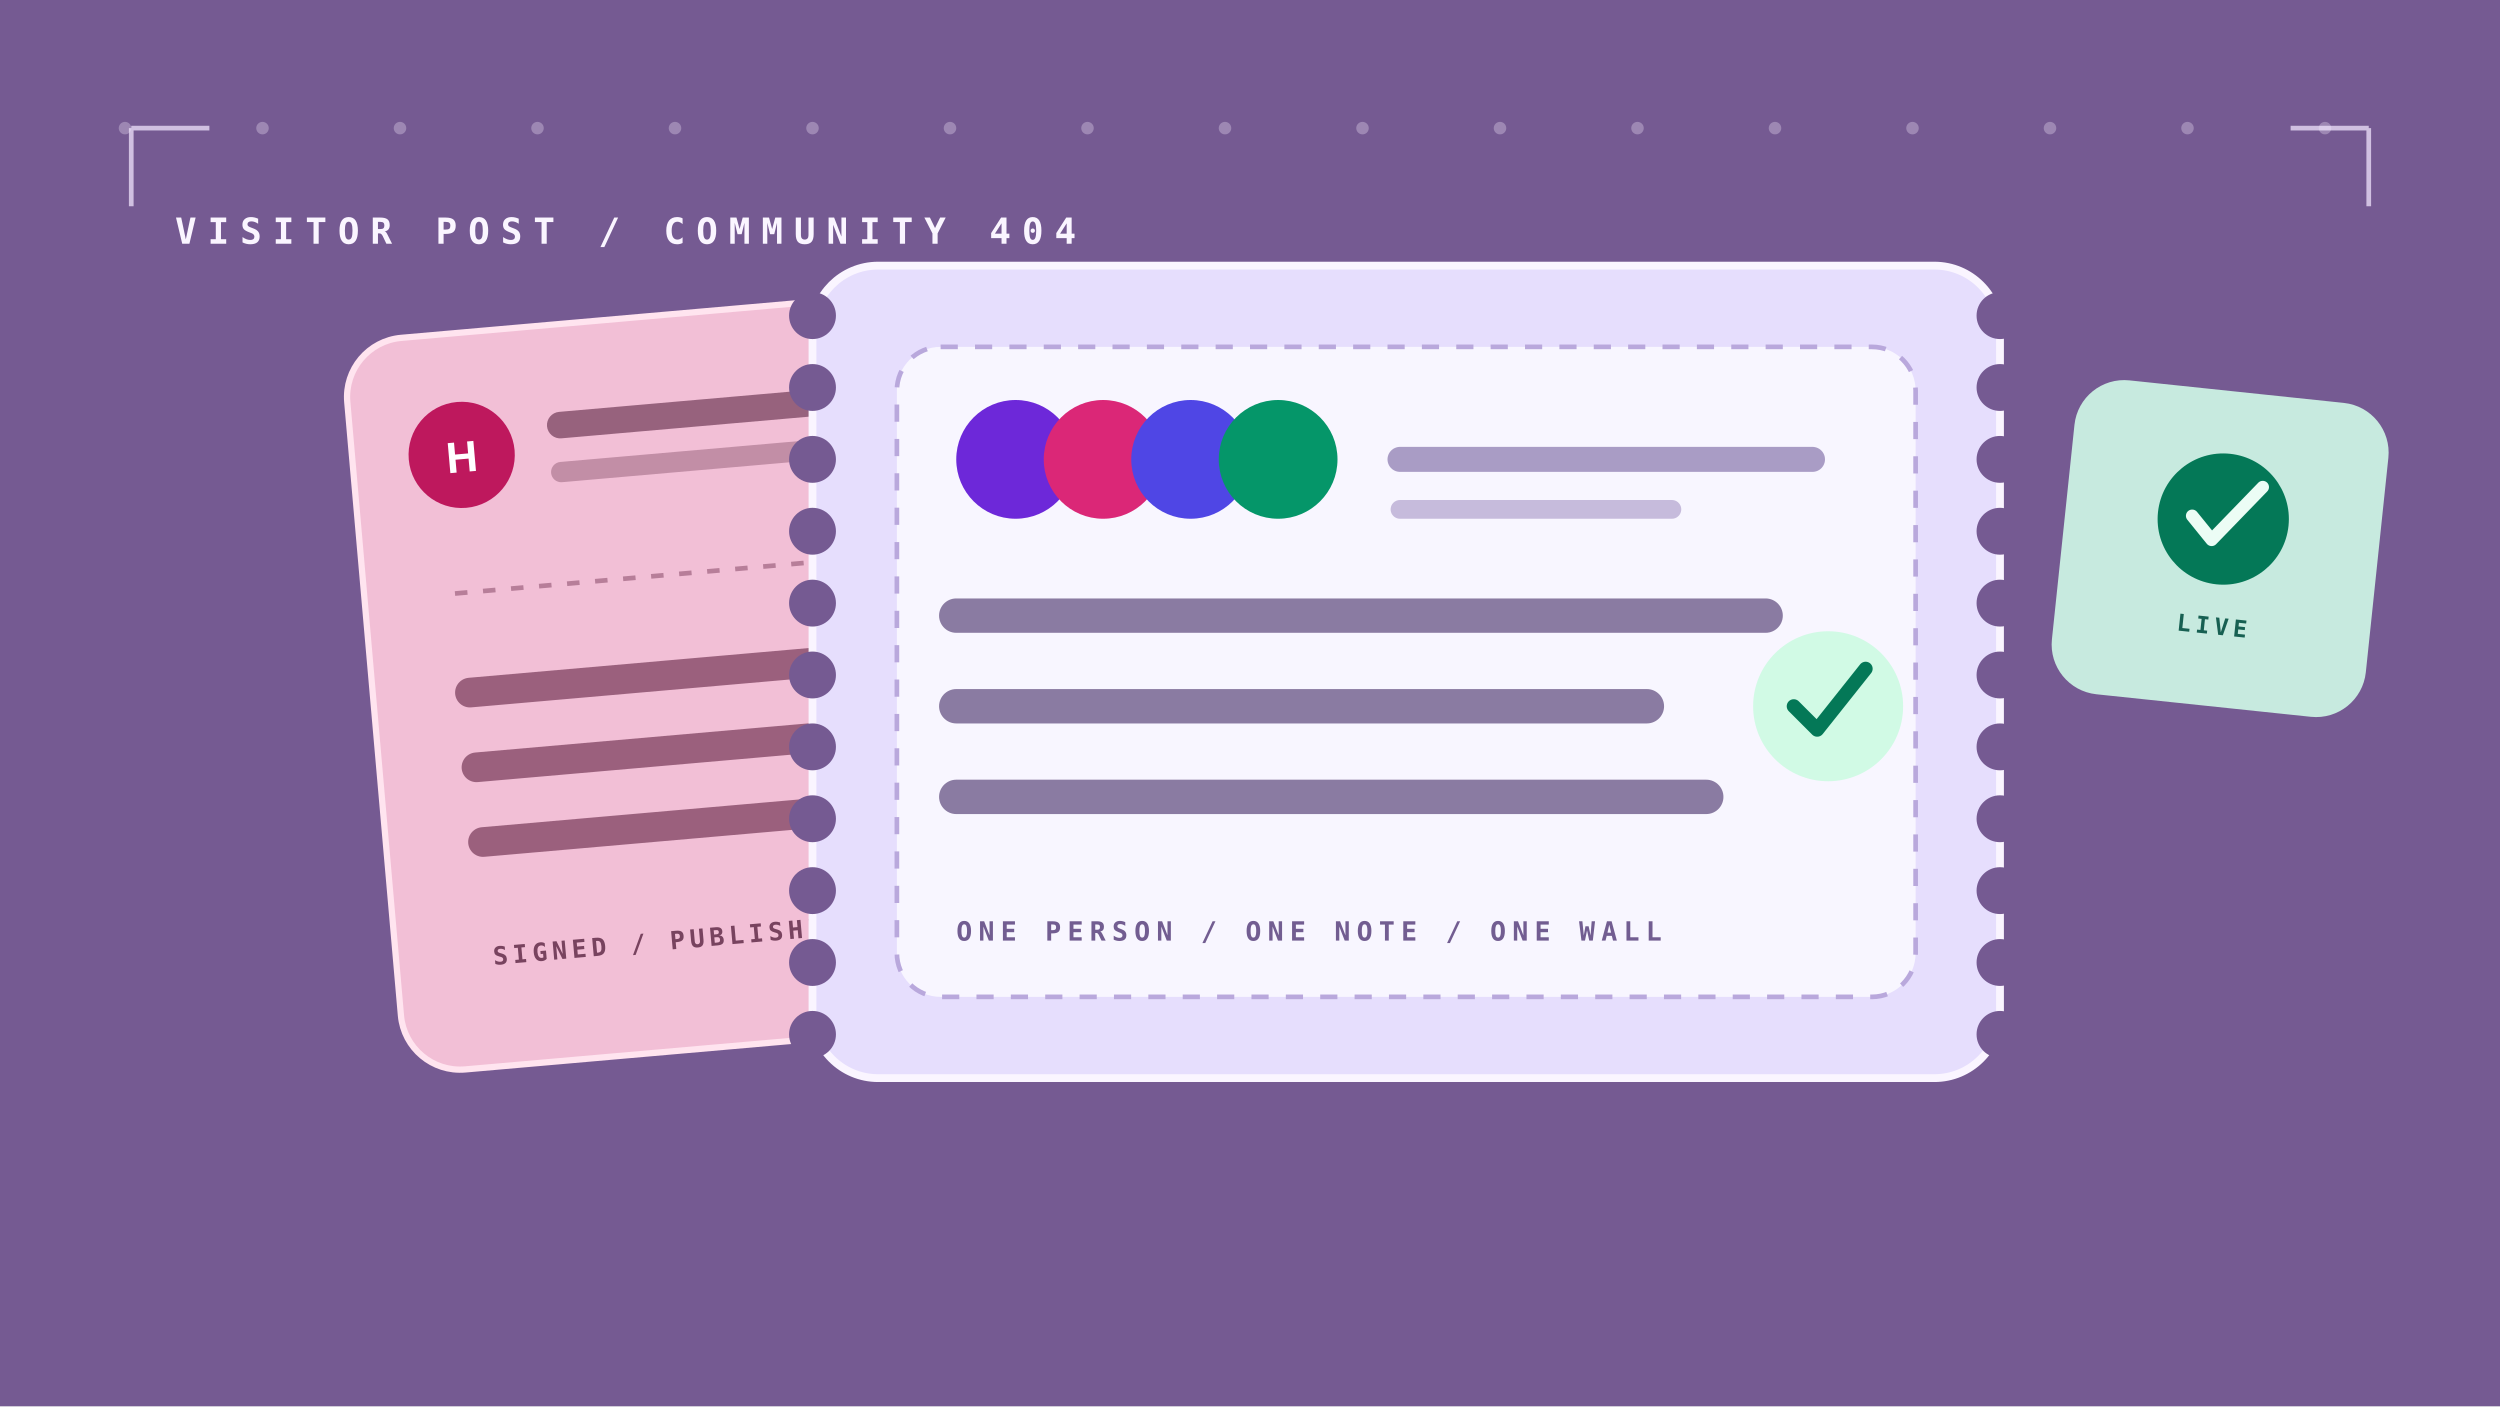
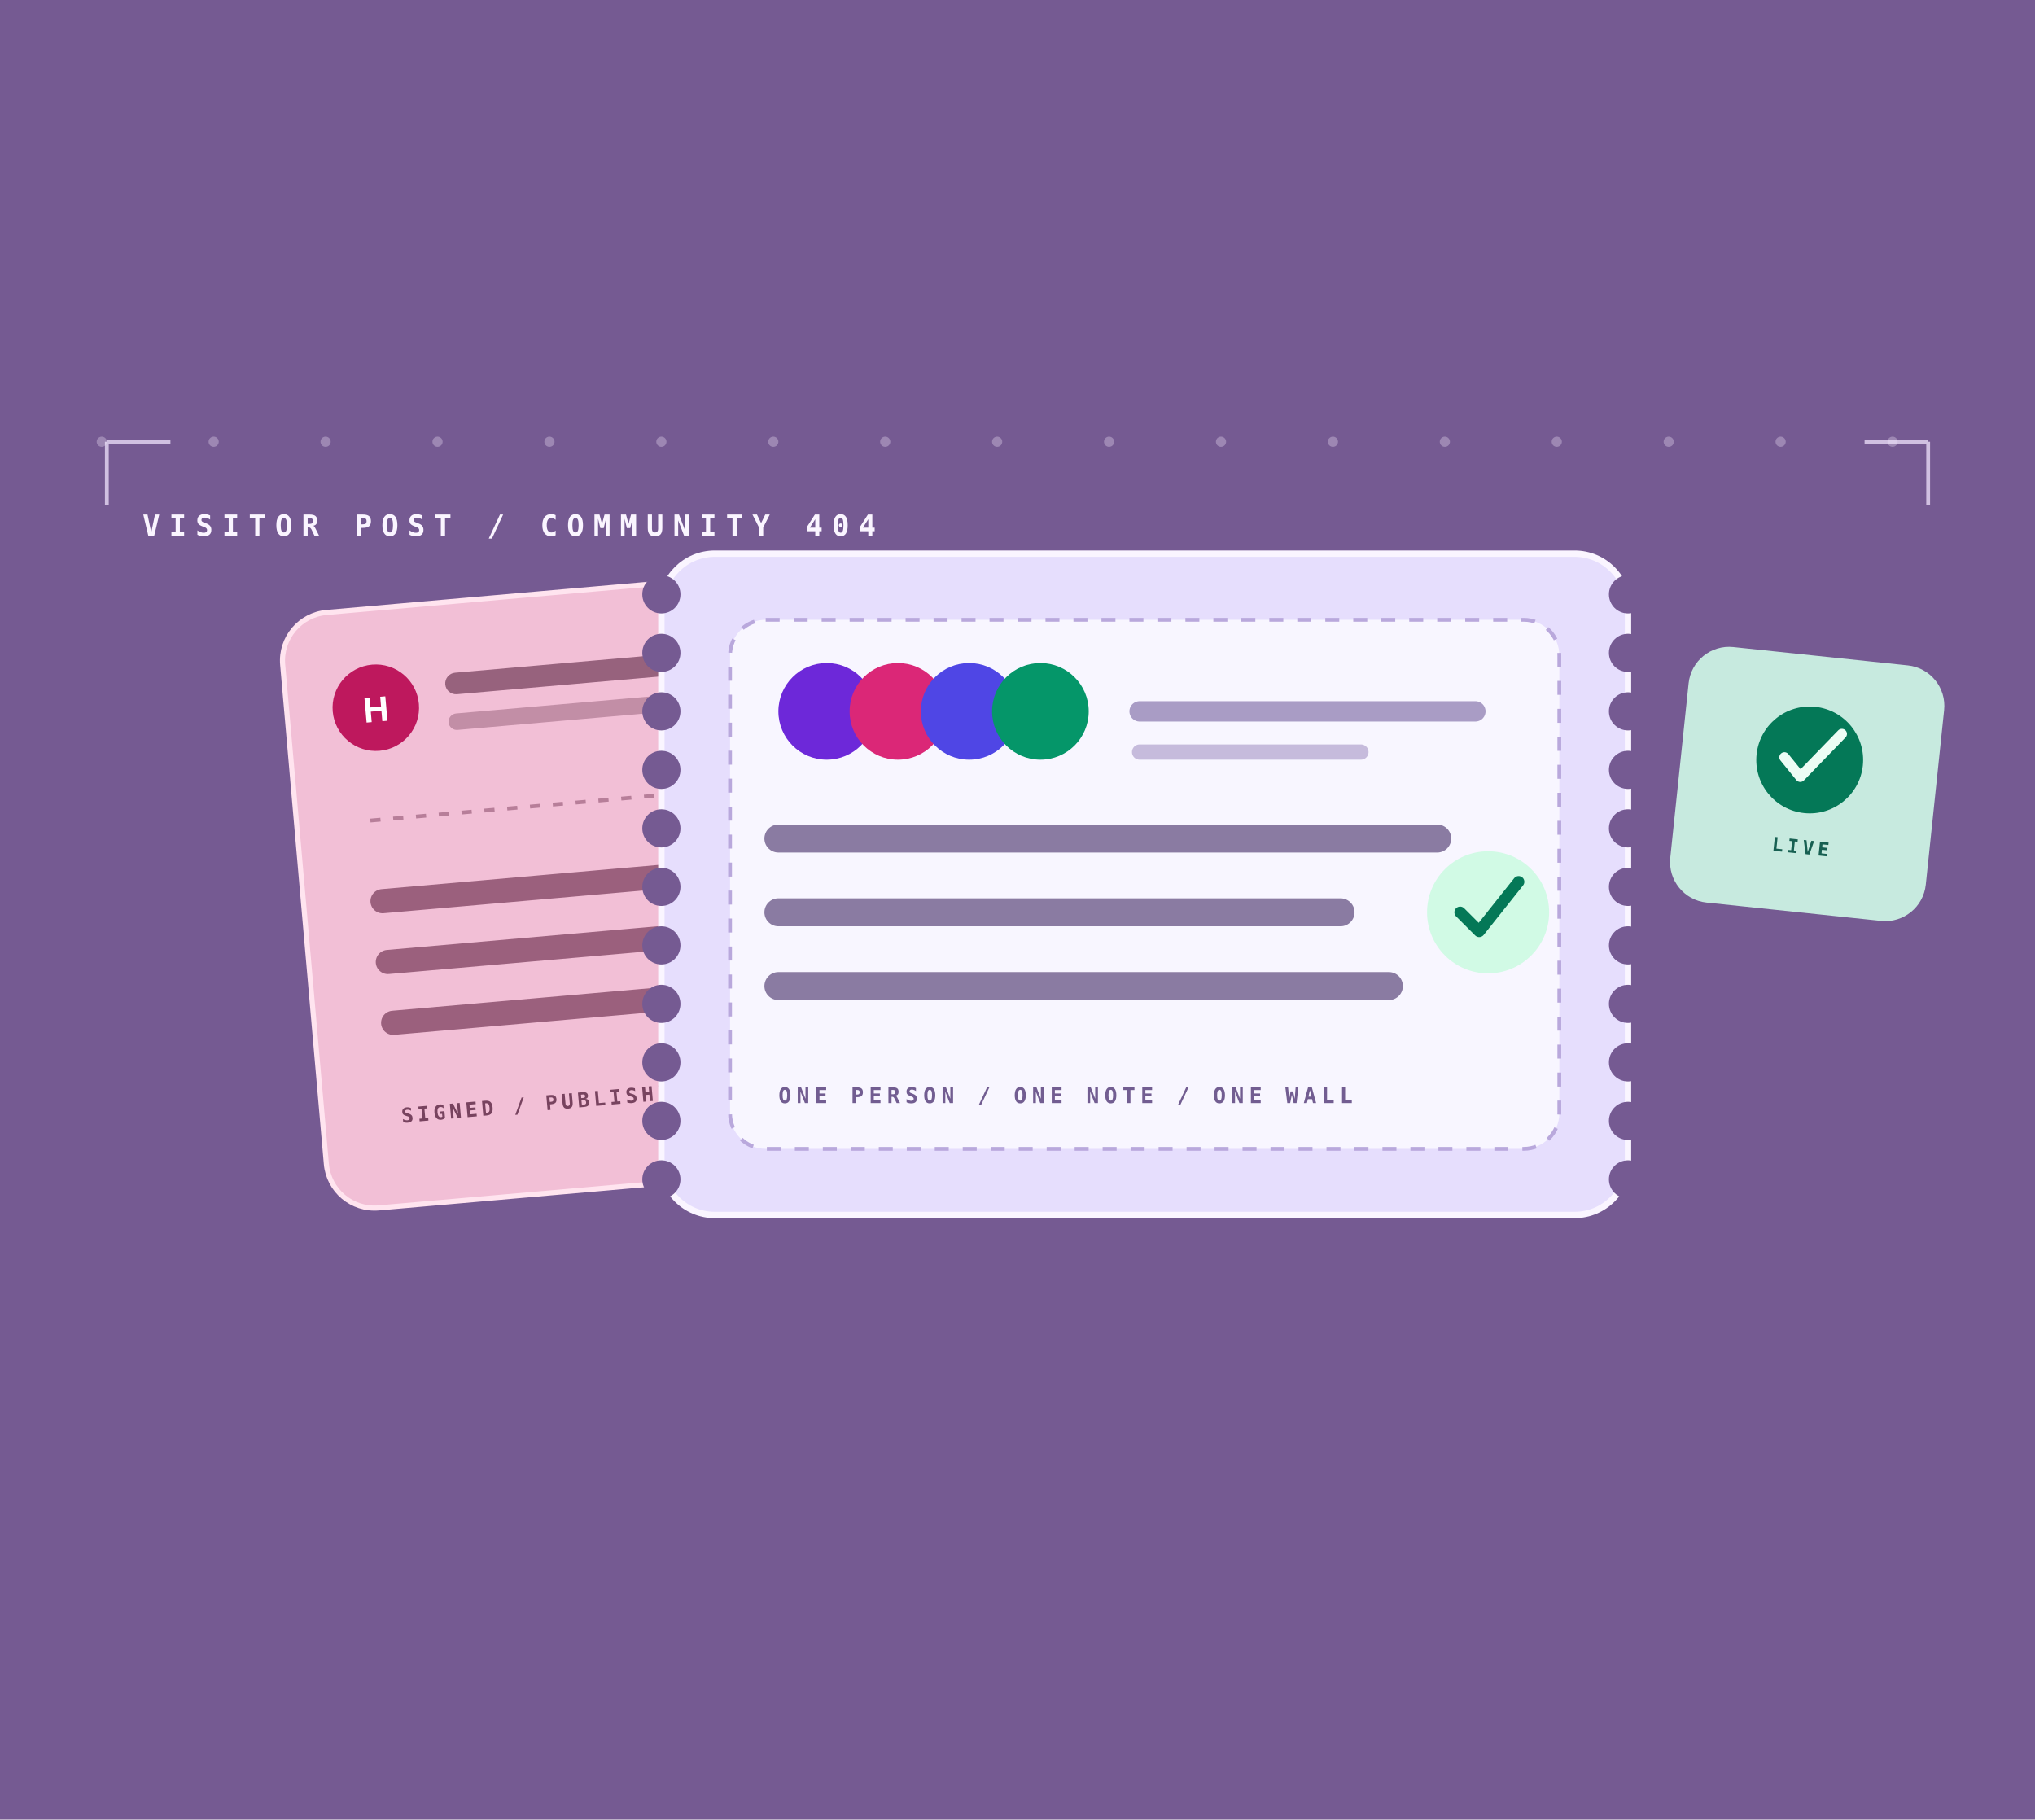
- <svg xmlns="http://www.w3.org/2000/svg" width="1600" height="900" viewBox="0 0 1600 900" role="img" aria-labelledby="title desc">
-   <rect width="1600" height="900" fill="#755a92" />
-   <g fill="#eadff4" opacity="0.34">
-     <circle cx="80" cy="82" r="4" />
-     <circle cx="168" cy="82" r="4" />
-     <circle cx="256" cy="82" r="4" />
-     <circle cx="344" cy="82" r="4" />
-     <circle cx="432" cy="82" r="4" />
-     <circle cx="520" cy="82" r="4" />
-     <circle cx="608" cy="82" r="4" />
-     <circle cx="696" cy="82" r="4" />
-     <circle cx="784" cy="82" r="4" />
-     <circle cx="872" cy="82" r="4" />
-     <circle cx="960" cy="82" r="4" />
-     <circle cx="1048" cy="82" r="4" />
-     <circle cx="1136" cy="82" r="4" />
-     <circle cx="1224" cy="82" r="4" />
-     <circle cx="1312" cy="82" r="4" />
-     <circle cx="1400" cy="82" r="4" />
-     <circle cx="1488" cy="82" r="4" />
-   </g>
-   <g fill="none" stroke="#f3e8ff" stroke-width="3" opacity="0.72">
-     <path d="M84 82h50M84 82v50M1516 82h-50M1516 82v50" />
-   </g>
-   <text x="112" y="156" fill="#faf5ff" font-family="ui-monospace, SFMono-Regular, Menlo, monospace" font-size="23" font-weight="700" letter-spacing="7">VISITOR POST / COMMUNITY 404</text>
-   <g transform="translate(238 196) rotate(-5 260 230)">
-     <rect width="530" height="470" rx="38" fill="#f2bfd6" stroke="#ffe4ef" stroke-width="4" />
-     <circle cx="70" cy="78" r="34" fill="#be185d" />
-     <text x="70" y="89" text-anchor="middle" fill="#ffffff" font-family="Arial, Helvetica, sans-serif" font-size="28" font-weight="700">H</text>
-     <rect x="126" y="56" width="254" height="17" rx="8.5" fill="#78435f" opacity="0.75" />
-     <rect x="126" y="88" width="176" height="13" rx="6.5" fill="#9f6a83" opacity="0.58" />
-     <path d="M58 166h414" stroke="#b77e99" stroke-width="3" stroke-dasharray="8 10" />
-     <path d="M62 230h344M62 278h390M62 326h280" stroke="#7c405e" stroke-width="19" stroke-linecap="round" opacity="0.74" />
-     <text x="62" y="405" fill="#78435f" font-family="ui-monospace, SFMono-Regular, Menlo, monospace" font-size="16" font-weight="700" letter-spacing="3">SIGNED / PUBLISHED</text>
-   </g>
-   <g transform="translate(520 170)">
-     <rect width="760" height="520" rx="42" fill="#e6defd" stroke="#faf5ff" stroke-width="5" />
-     <g fill="#755a92">
-       <circle cx="0" cy="32" r="15" />
-       <circle cx="0" cy="78" r="15" />
-       <circle cx="0" cy="124" r="15" />
-       <circle cx="0" cy="170" r="15" />
-       <circle cx="0" cy="216" r="15" />
-       <circle cx="0" cy="262" r="15" />
-       <circle cx="0" cy="308" r="15" />
-       <circle cx="0" cy="354" r="15" />
-       <circle cx="0" cy="400" r="15" />
-       <circle cx="0" cy="446" r="15" />
-       <circle cx="0" cy="492" r="15" />
-       <circle cx="760" cy="32" r="15" />
-       <circle cx="760" cy="78" r="15" />
-       <circle cx="760" cy="124" r="15" />
-       <circle cx="760" cy="170" r="15" />
-       <circle cx="760" cy="216" r="15" />
-       <circle cx="760" cy="262" r="15" />
-       <circle cx="760" cy="308" r="15" />
-       <circle cx="760" cy="354" r="15" />
-       <circle cx="760" cy="400" r="15" />
-       <circle cx="760" cy="446" r="15" />
-       <circle cx="760" cy="492" r="15" />
+ <svg xmlns="http://www.w3.org/2000/svg" width="1200" height="1073" viewBox="0 0 1200 1073" role="img" aria-labelledby="title desc">
+   <rect width="1200" height="1073" fill="#755a92" />
+   <g transform="translate(0 199) scale(0.75)">
+     <g fill="#eadff4" opacity="0.34">
+       <circle cx="80" cy="82" r="4" />
+       <circle cx="168" cy="82" r="4" />
+       <circle cx="256" cy="82" r="4" />
+       <circle cx="344" cy="82" r="4" />
+       <circle cx="432" cy="82" r="4" />
+       <circle cx="520" cy="82" r="4" />
+       <circle cx="608" cy="82" r="4" />
+       <circle cx="696" cy="82" r="4" />
+       <circle cx="784" cy="82" r="4" />
+       <circle cx="872" cy="82" r="4" />
+       <circle cx="960" cy="82" r="4" />
+       <circle cx="1048" cy="82" r="4" />
+       <circle cx="1136" cy="82" r="4" />
+       <circle cx="1224" cy="82" r="4" />
+       <circle cx="1312" cy="82" r="4" />
+       <circle cx="1400" cy="82" r="4" />
+       <circle cx="1488" cy="82" r="4" />
    </g>
-     <rect x="54" y="52" width="652" height="416" rx="28" fill="#f8f6ff" stroke="#b9a8dc" stroke-width="3" stroke-dasharray="11 11" />
-     <g transform="translate(92 86)">
-       <circle cx="38" cy="38" r="38" fill="#6d28d9" />
-       <circle cx="94" cy="38" r="38" fill="#db2777" />
-       <circle cx="150" cy="38" r="38" fill="#4f46e5" />
-       <circle cx="206" cy="38" r="38" fill="#059669" />
-       <path d="M284 38h264" stroke="#8876ad" stroke-width="16" stroke-linecap="round" opacity="0.7" />
-       <path d="M284 70h174" stroke="#aa9ac8" stroke-width="12" stroke-linecap="round" opacity="0.64" />
+     <g fill="none" stroke="#f3e8ff" stroke-width="3" opacity="0.72">
+       <path d="M84 82h50M84 82v50M1516 82h-50M1516 82v50" />
    </g>
-     <g transform="translate(92 224)">
-       <path d="M0 0h518M0 58h442M0 116h480" stroke="#604c7e" stroke-width="22" stroke-linecap="round" opacity="0.72" />
-       <circle cx="558" cy="58" r="48" fill="#d1fae5" />
-       <path d="M536 58l15 15 31-39" fill="none" stroke="#047857" stroke-width="9" stroke-linecap="round" stroke-linejoin="round" />
+     <text x="112" y="156" fill="#faf5ff" font-family="ui-monospace, SFMono-Regular, Menlo, monospace" font-size="23" font-weight="700" letter-spacing="7">VISITOR POST / COMMUNITY 404</text>
+     <g transform="translate(238 196) rotate(-5 260 230)">
+       <rect width="530" height="470" rx="38" fill="#f2bfd6" stroke="#ffe4ef" stroke-width="4" />
+       <circle cx="70" cy="78" r="34" fill="#be185d" />
+       <text x="70" y="89" text-anchor="middle" fill="#ffffff" font-family="Arial, Helvetica, sans-serif" font-size="28" font-weight="700">H</text>
+       <rect x="126" y="56" width="254" height="17" rx="8.5" fill="#78435f" opacity="0.75" />
+       <rect x="126" y="88" width="176" height="13" rx="6.5" fill="#9f6a83" opacity="0.58" />
+       <path d="M58 166h414" stroke="#b77e99" stroke-width="3" stroke-dasharray="8 10" />
+       <path d="M62 230h344M62 278h390M62 326h280" stroke="#7c405e" stroke-width="19" stroke-linecap="round" opacity="0.74" />
+       <text x="62" y="405" fill="#78435f" font-family="ui-monospace, SFMono-Regular, Menlo, monospace" font-size="16" font-weight="700" letter-spacing="3">SIGNED / PUBLISHED</text>
    </g>
-     <text x="92" y="432" fill="#725d91" font-family="ui-monospace, SFMono-Regular, Menlo, monospace" font-size="17" font-weight="700" letter-spacing="4">ONE PERSON / ONE NOTE / ONE WALL</text>
-   </g>
-   <g transform="translate(1320 250) rotate(6 100 100)">
-     <rect width="202" height="202" rx="32" fill="#c7eadf" />
-     <circle cx="101" cy="82" r="42" fill="#047857" />
-     <path d="M81 82l14 14 29-37" fill="none" stroke="#ecfdf5" stroke-width="8" stroke-linecap="round" stroke-linejoin="round" />
-     <text x="101" y="156" text-anchor="middle" fill="#176052" font-family="ui-monospace, SFMono-Regular, Menlo, monospace" font-size="15" font-weight="700" letter-spacing="3">LIVE</text>
+     <g transform="translate(520 170)">
+       <rect width="760" height="520" rx="42" fill="#e6defd" stroke="#faf5ff" stroke-width="5" />
+       <g fill="#755a92">
+         <circle cx="0" cy="32" r="15" />
+         <circle cx="0" cy="78" r="15" />
+         <circle cx="0" cy="124" r="15" />
+         <circle cx="0" cy="170" r="15" />
+         <circle cx="0" cy="216" r="15" />
+         <circle cx="0" cy="262" r="15" />
+         <circle cx="0" cy="308" r="15" />
+         <circle cx="0" cy="354" r="15" />
+         <circle cx="0" cy="400" r="15" />
+         <circle cx="0" cy="446" r="15" />
+         <circle cx="0" cy="492" r="15" />
+         <circle cx="760" cy="32" r="15" />
+         <circle cx="760" cy="78" r="15" />
+         <circle cx="760" cy="124" r="15" />
+         <circle cx="760" cy="170" r="15" />
+         <circle cx="760" cy="216" r="15" />
+         <circle cx="760" cy="262" r="15" />
+         <circle cx="760" cy="308" r="15" />
+         <circle cx="760" cy="354" r="15" />
+         <circle cx="760" cy="400" r="15" />
+         <circle cx="760" cy="446" r="15" />
+         <circle cx="760" cy="492" r="15" />
+       </g>
+       <rect x="54" y="52" width="652" height="416" rx="28" fill="#f8f6ff" stroke="#b9a8dc" stroke-width="3" stroke-dasharray="11 11" />
+       <g transform="translate(92 86)">
+         <circle cx="38" cy="38" r="38" fill="#6d28d9" />
+         <circle cx="94" cy="38" r="38" fill="#db2777" />
+         <circle cx="150" cy="38" r="38" fill="#4f46e5" />
+         <circle cx="206" cy="38" r="38" fill="#059669" />
+         <path d="M284 38h264" stroke="#8876ad" stroke-width="16" stroke-linecap="round" opacity="0.7" />
+         <path d="M284 70h174" stroke="#aa9ac8" stroke-width="12" stroke-linecap="round" opacity="0.64" />
+       </g>
+       <g transform="translate(92 224)">
+         <path d="M0 0h518M0 58h442M0 116h480" stroke="#604c7e" stroke-width="22" stroke-linecap="round" opacity="0.72" />
+         <circle cx="558" cy="58" r="48" fill="#d1fae5" />
+         <path d="M536 58l15 15 31-39" fill="none" stroke="#047857" stroke-width="9" stroke-linecap="round" stroke-linejoin="round" />
+       </g>
+       <text x="92" y="432" fill="#725d91" font-family="ui-monospace, SFMono-Regular, Menlo, monospace" font-size="17" font-weight="700" letter-spacing="4">ONE PERSON / ONE NOTE / ONE WALL</text>
+     </g>
+     <g transform="translate(1320 250) rotate(6 100 100)">
+       <rect width="202" height="202" rx="32" fill="#c7eadf" />
+       <circle cx="101" cy="82" r="42" fill="#047857" />
+       <path d="M81 82l14 14 29-37" fill="none" stroke="#ecfdf5" stroke-width="8" stroke-linecap="round" stroke-linejoin="round" />
+       <text x="101" y="156" text-anchor="middle" fill="#176052" font-family="ui-monospace, SFMono-Regular, Menlo, monospace" font-size="15" font-weight="700" letter-spacing="3">LIVE</text>
+     </g>
  </g>
</svg>
